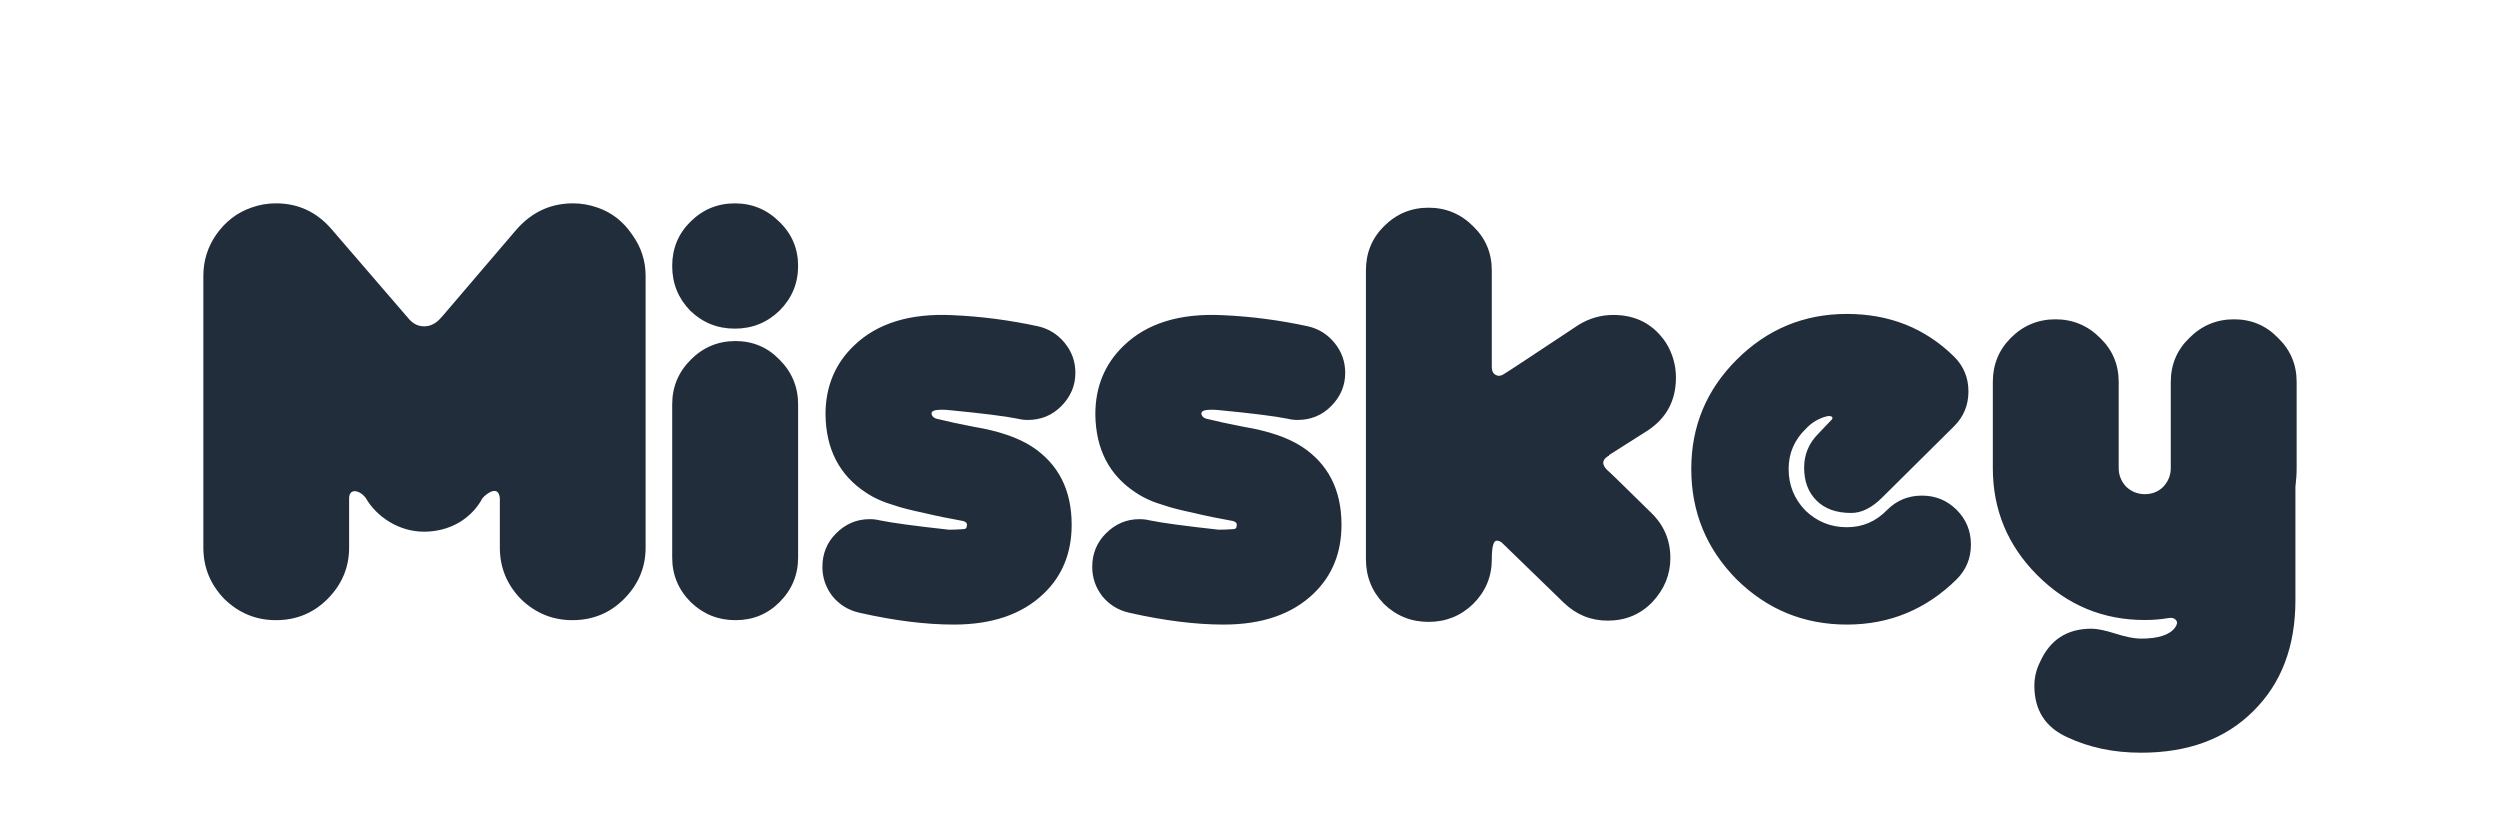
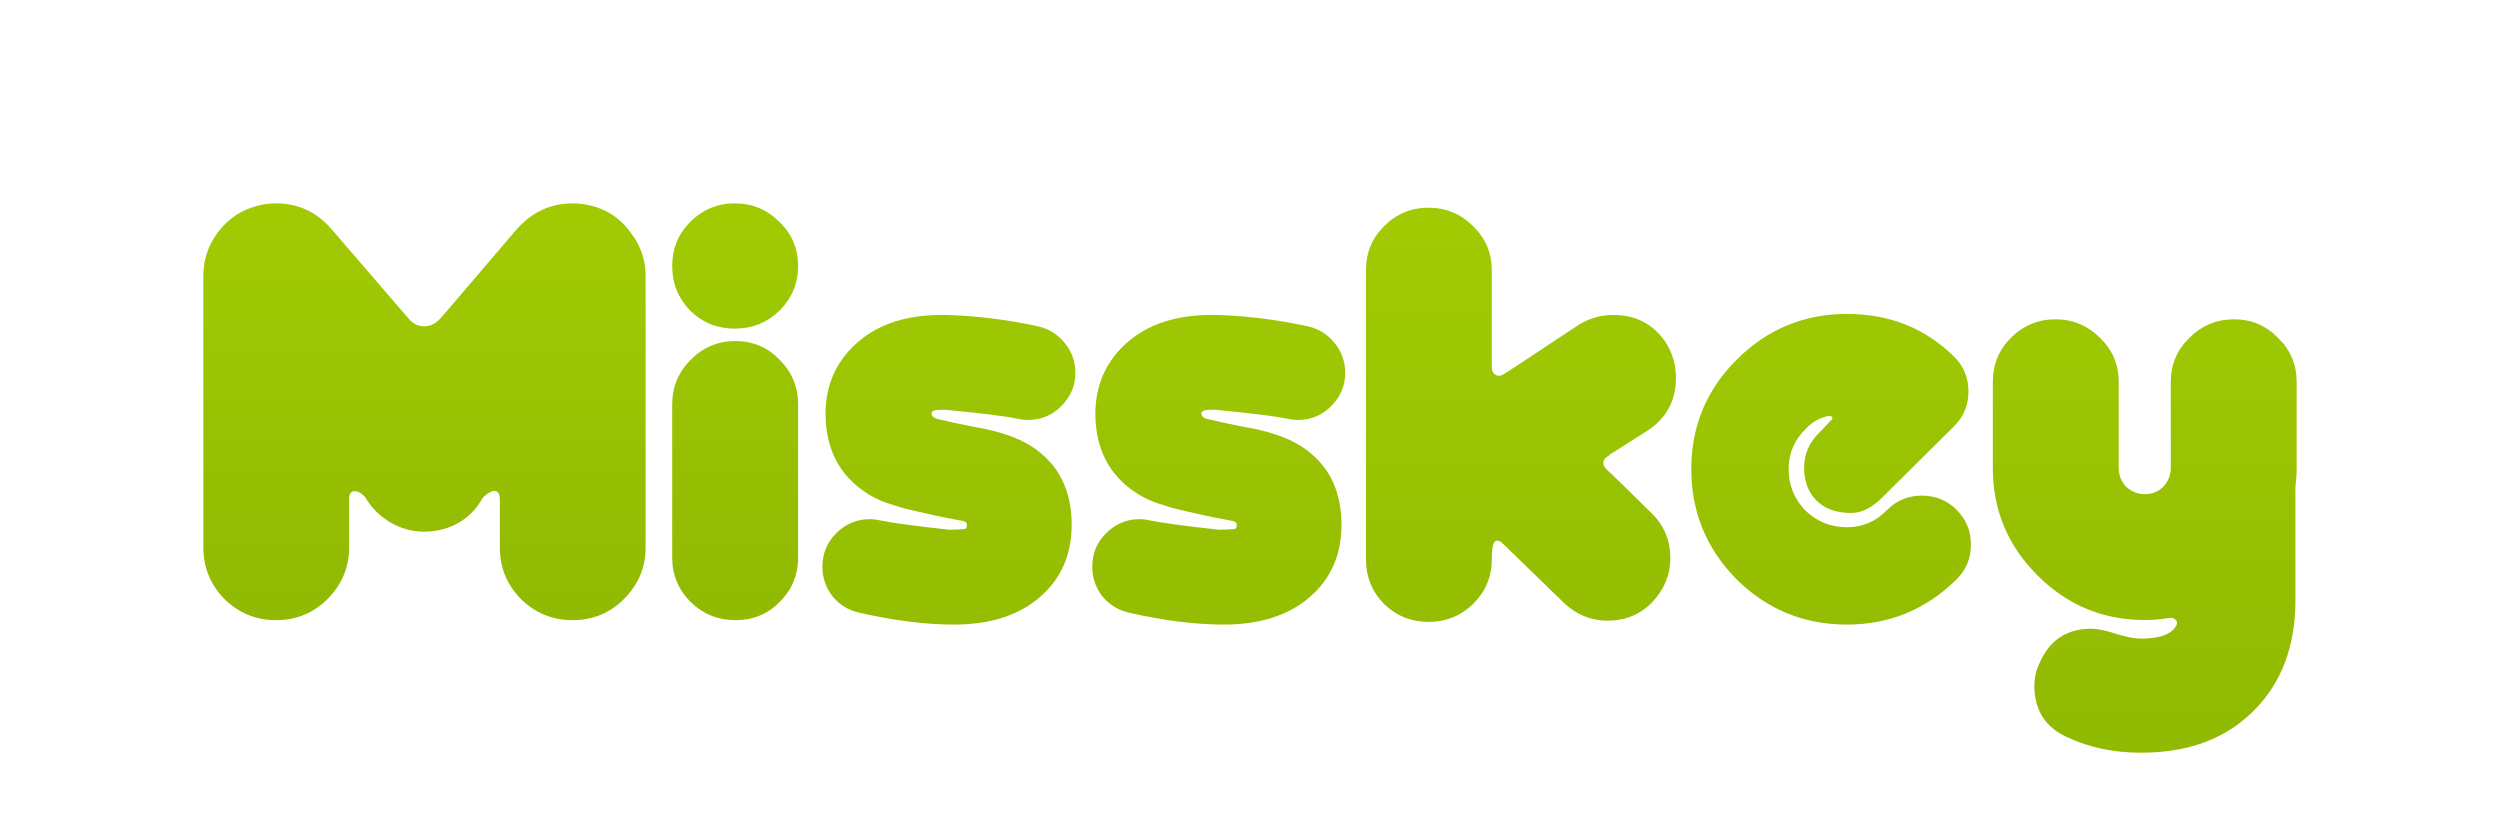
<svg xmlns="http://www.w3.org/2000/svg" id="svg10" version="1.1" viewBox="0 0 162.642 54.261" height="205.08" width="614.71">
  <style>
		#g8 { 
    	animation-name: floating;
    	animation-duration: 3s;
    	animation-iteration-count: infinite;
   	 	animation-timing-function: ease-in-out;
		}
 
		@keyframes floating {
    	0% { transform: translate(0,  0px); }
    	50% { transform: translate(0, -5px); }
    	100% { transform: translate(0, 0px); }
		}
	</style>
+   <linearGradient id="myGradient" gradientTransform="rotate(90)">
+     <stop offset="5%" stop-color="#A1CA03" />
+     <stop offset="95%" stop-color="#91BA03" />
+   </linearGradient>
  <defs id="defs14" />
-   <g id="g8" fill="#212d3a" word-spacing="0" letter-spacing="0" font-family="OTADESIGN Rounded" font-weight="400">
+   <g id="g8" fill="url('#myGradient')" word-spacing="0" letter-spacing="0" font-family="OTADESIGN Rounded" font-weight="400">
    <g id="g4" style="line-height:476.695px;-inkscape-font-specification:'OTADESIGN Rounded'">
      <path id="path2" font-size="141.034" aria-label="Mi" d="m 27.595,34.59 c -1.676,0.006 -3.115,-1.004 -3.793,-2.179 -0.363,-0.513 -1.08,-0.696 -1.09,0 v 3.214 c 0,1.291 -0.47,2.408 -1.412,3.35 -0.915,0.914 -2.031,1.371 -3.35,1.371 -1.29,0 -2.407,-0.457 -3.349,-1.372 -0.914,-0.941 -1.372,-2.058 -1.372,-3.349 V 17.95 c 0,-0.995 0.283,-1.896 0.848,-2.703 0.591,-0.834 1.345,-1.413 2.26,-1.735 0.517,-0.189 1.063,-0.285 1.613,-0.283 1.453,0 2.664,0.565 3.632,1.695 l 4.832,5.608 c 0.108,0.08 0.424,0.697 1.18,0.697 0.758,0 1.115,-0.617 1.222,-0.698 l 4.791,-5.607 c 0.996,-1.13 2.22,-1.695 3.673,-1.695 0.538,0 1.076,0.094 1.614,0.283 0.914,0.322 1.654,0.9 2.22,1.735 0.591,0.807 0.887,1.708 0.887,2.703 v 17.675 c 0,1.291 -0.47,2.408 -1.412,3.35 -0.915,0.914 -2.032,1.371 -3.35,1.371 -1.291,0 -2.407,-0.457 -3.35,-1.372 -0.914,-0.941 -1.371,-2.058 -1.371,-3.349 v -3.214 c -0.08,-0.877 -0.855,-0.324 -1.13,0 -0.726,1.345 -2.118,2.173 -3.793,2.18 z M 47.806,21.38 c -1.13,0 -2.098,-0.39 -2.905,-1.17 -0.78,-0.807 -1.17,-1.775 -1.17,-2.905 0,-1.13 0.39,-2.085 1.17,-2.865 0.807,-0.807 1.775,-1.21 2.905,-1.21 1.13,0 2.099,0.403 2.906,1.21 0.807,0.78 1.21,1.735 1.21,2.865 0,1.13 -0.403,2.098 -1.21,2.905 -0.807,0.78 -1.776,1.17 -2.906,1.17 z m 0.04,0.808 c 1.13,0 2.085,0.403 2.866,1.21 0.807,0.807 1.21,1.775 1.21,2.906 v 9.967 c 0,1.13 -0.403,2.098 -1.21,2.905 -0.78,0.78 -1.735,1.17 -2.866,1.17 -1.129,0 -2.098,-0.39 -2.905,-1.17 -0.807,-0.807 -1.21,-1.775 -1.21,-2.905 v -9.967 c 0,-1.13 0.403,-2.099 1.21,-2.906 0.807,-0.807 1.775,-1.21 2.905,-1.21 z" style="font-size:141.034px;-inkscape-font-specification:'OTADESIGN Rounded'" />
    </g>
    <path id="path6" d="M60.925 27.24q.968.243 2.42.525 2.42.403 3.792 1.29 2.582 1.695 2.582 5.083 0 2.743-1.815 4.478-2.098 2.017-5.85 2.017-2.742 0-6.13-.767-1.09-.242-1.776-1.089-.645-.847-.645-1.896 0-1.29.887-2.178.928-.928 2.179-.928.363 0 .685.081 1.17.242 4.478.605.444 0 .968-.04.202 0 .202-.242.04-.202-.242-.283-1.372-.242-2.542-.524-1.33-.282-1.896-.484-1.129-.323-1.895-.847-2.582-1.694-2.622-5.083 0-2.702 1.855-4.477 2.26-2.179 6.414-1.977 2.783.121 5.567.726 1.048.242 1.734 1.09.686.846.686 1.936 0 1.25-.928 2.178-.887.887-2.178.887-.323 0-.645-.08-1.17-.242-4.518-.565-.404-.04-.767 0-.323.04-.323.242.04.242.323.323zm17.555 0q.968.243 2.42.525 2.42.403 3.792 1.29 2.581 1.695 2.581 5.083 0 2.743-1.815 4.478-2.098 2.017-5.849 2.017-2.743 0-6.131-.767-1.09-.242-1.775-1.089-.646-.847-.646-1.896 0-1.29.888-2.178.927-.928 2.178-.928.363 0 .686.081 1.17.242 4.477.605.444 0 .968-.04.202 0 .202-.242.04-.202-.242-.283-1.371-.242-2.541-.524-1.331-.282-1.896-.484-1.13-.323-1.896-.847-2.582-1.694-2.622-5.083 0-2.702 1.855-4.477 2.26-2.179 6.414-1.977 2.784.121 5.567.726 1.049.242 1.735 1.09.685.846.685 1.936 0 1.25-.927 2.178-.888.887-2.179.887-.322 0-.645-.08-1.17-.242-4.518-.565-.403-.04-.767 0-.322.04-.322.242.04.242.322.323zm26.075 3.335q.12.08 2.864 2.783 1.25 1.21 1.25 2.945 0 1.613-1.17 2.864-1.17 1.21-2.904 1.21-1.654 0-2.864-1.17l-4.034-3.913q-.161-.12-.323-.12-.322 0-.322 1.21 0 1.694-1.21 2.904-1.21 1.17-2.905 1.17-1.694 0-2.904-1.17-1.17-1.21-1.17-2.905V17.586q0-1.694 1.17-2.864 1.21-1.21 2.904-1.21t2.904 1.21q1.21 1.17 1.21 2.864v6.293q0 .403.283.524.242.121.524-.08.162-.081 4.841-3.188 1.049-.645 2.259-.645 2.219 0 3.429 1.815.645 1.05.645 2.26 0 2.218-1.815 3.428l-2.541 1.614v.04l-.081.04q-.565.363-.04.888zm15.599 10.058q-4.195 0-7.18-2.945-2.945-2.985-2.945-7.18 0-4.155 2.945-7.1 2.985-2.985 7.18-2.985 4.155 0 6.979 2.784.928.927.928 2.259 0 1.33-.928 2.259l-4.68 4.639q-1.008 1.008-2.016 1.008-1.453 0-2.26-.807-.806-.807-.806-2.138 0-1.29.928-2.218l.806-.847q.162-.121.081-.243-.12-.08-.323-.04-.806.202-1.371.807-1.13 1.09-1.13 2.622 0 1.573 1.09 2.703 1.13 1.089 2.702 1.089 1.533 0 2.622-1.13.928-.927 2.26-.927 1.33 0 2.258.927.928.928.928 2.26 0 1.33-.928 2.258-2.985 2.945-7.14 2.945zm29.259-15.786v5.607q0 .564-.08 1.21v7.382q0 4.518-2.744 7.22-2.702 2.703-7.301 2.703-2.662 0-4.8-1.008-2.138-.968-2.138-3.348 0-.807.363-1.533.968-2.179 3.348-2.179.565 0 1.573.323 1.009.323 1.654.323 1.694 0 2.219-.726.201-.283.08-.444-.161-.242-.564-.161-.686.12-1.493.12-4.074 0-6.979-2.904-2.904-2.904-2.904-6.978v-5.607q0-1.695 1.17-2.864 1.21-1.21 2.904-1.21t2.905 1.21q1.21 1.17 1.21 2.864v5.607q0 .685.484 1.21.524.484 1.21.484.726 0 1.21-.484.484-.525.484-1.21v-5.607q0-1.695 1.21-2.864 1.21-1.21 2.905-1.21 1.694 0 2.864 1.21 1.21 1.17 1.21 2.864z" style="line-height:136.344px;-inkscape-font-specification:'OTADESIGN Rounded'" />
  </g>
</svg>
